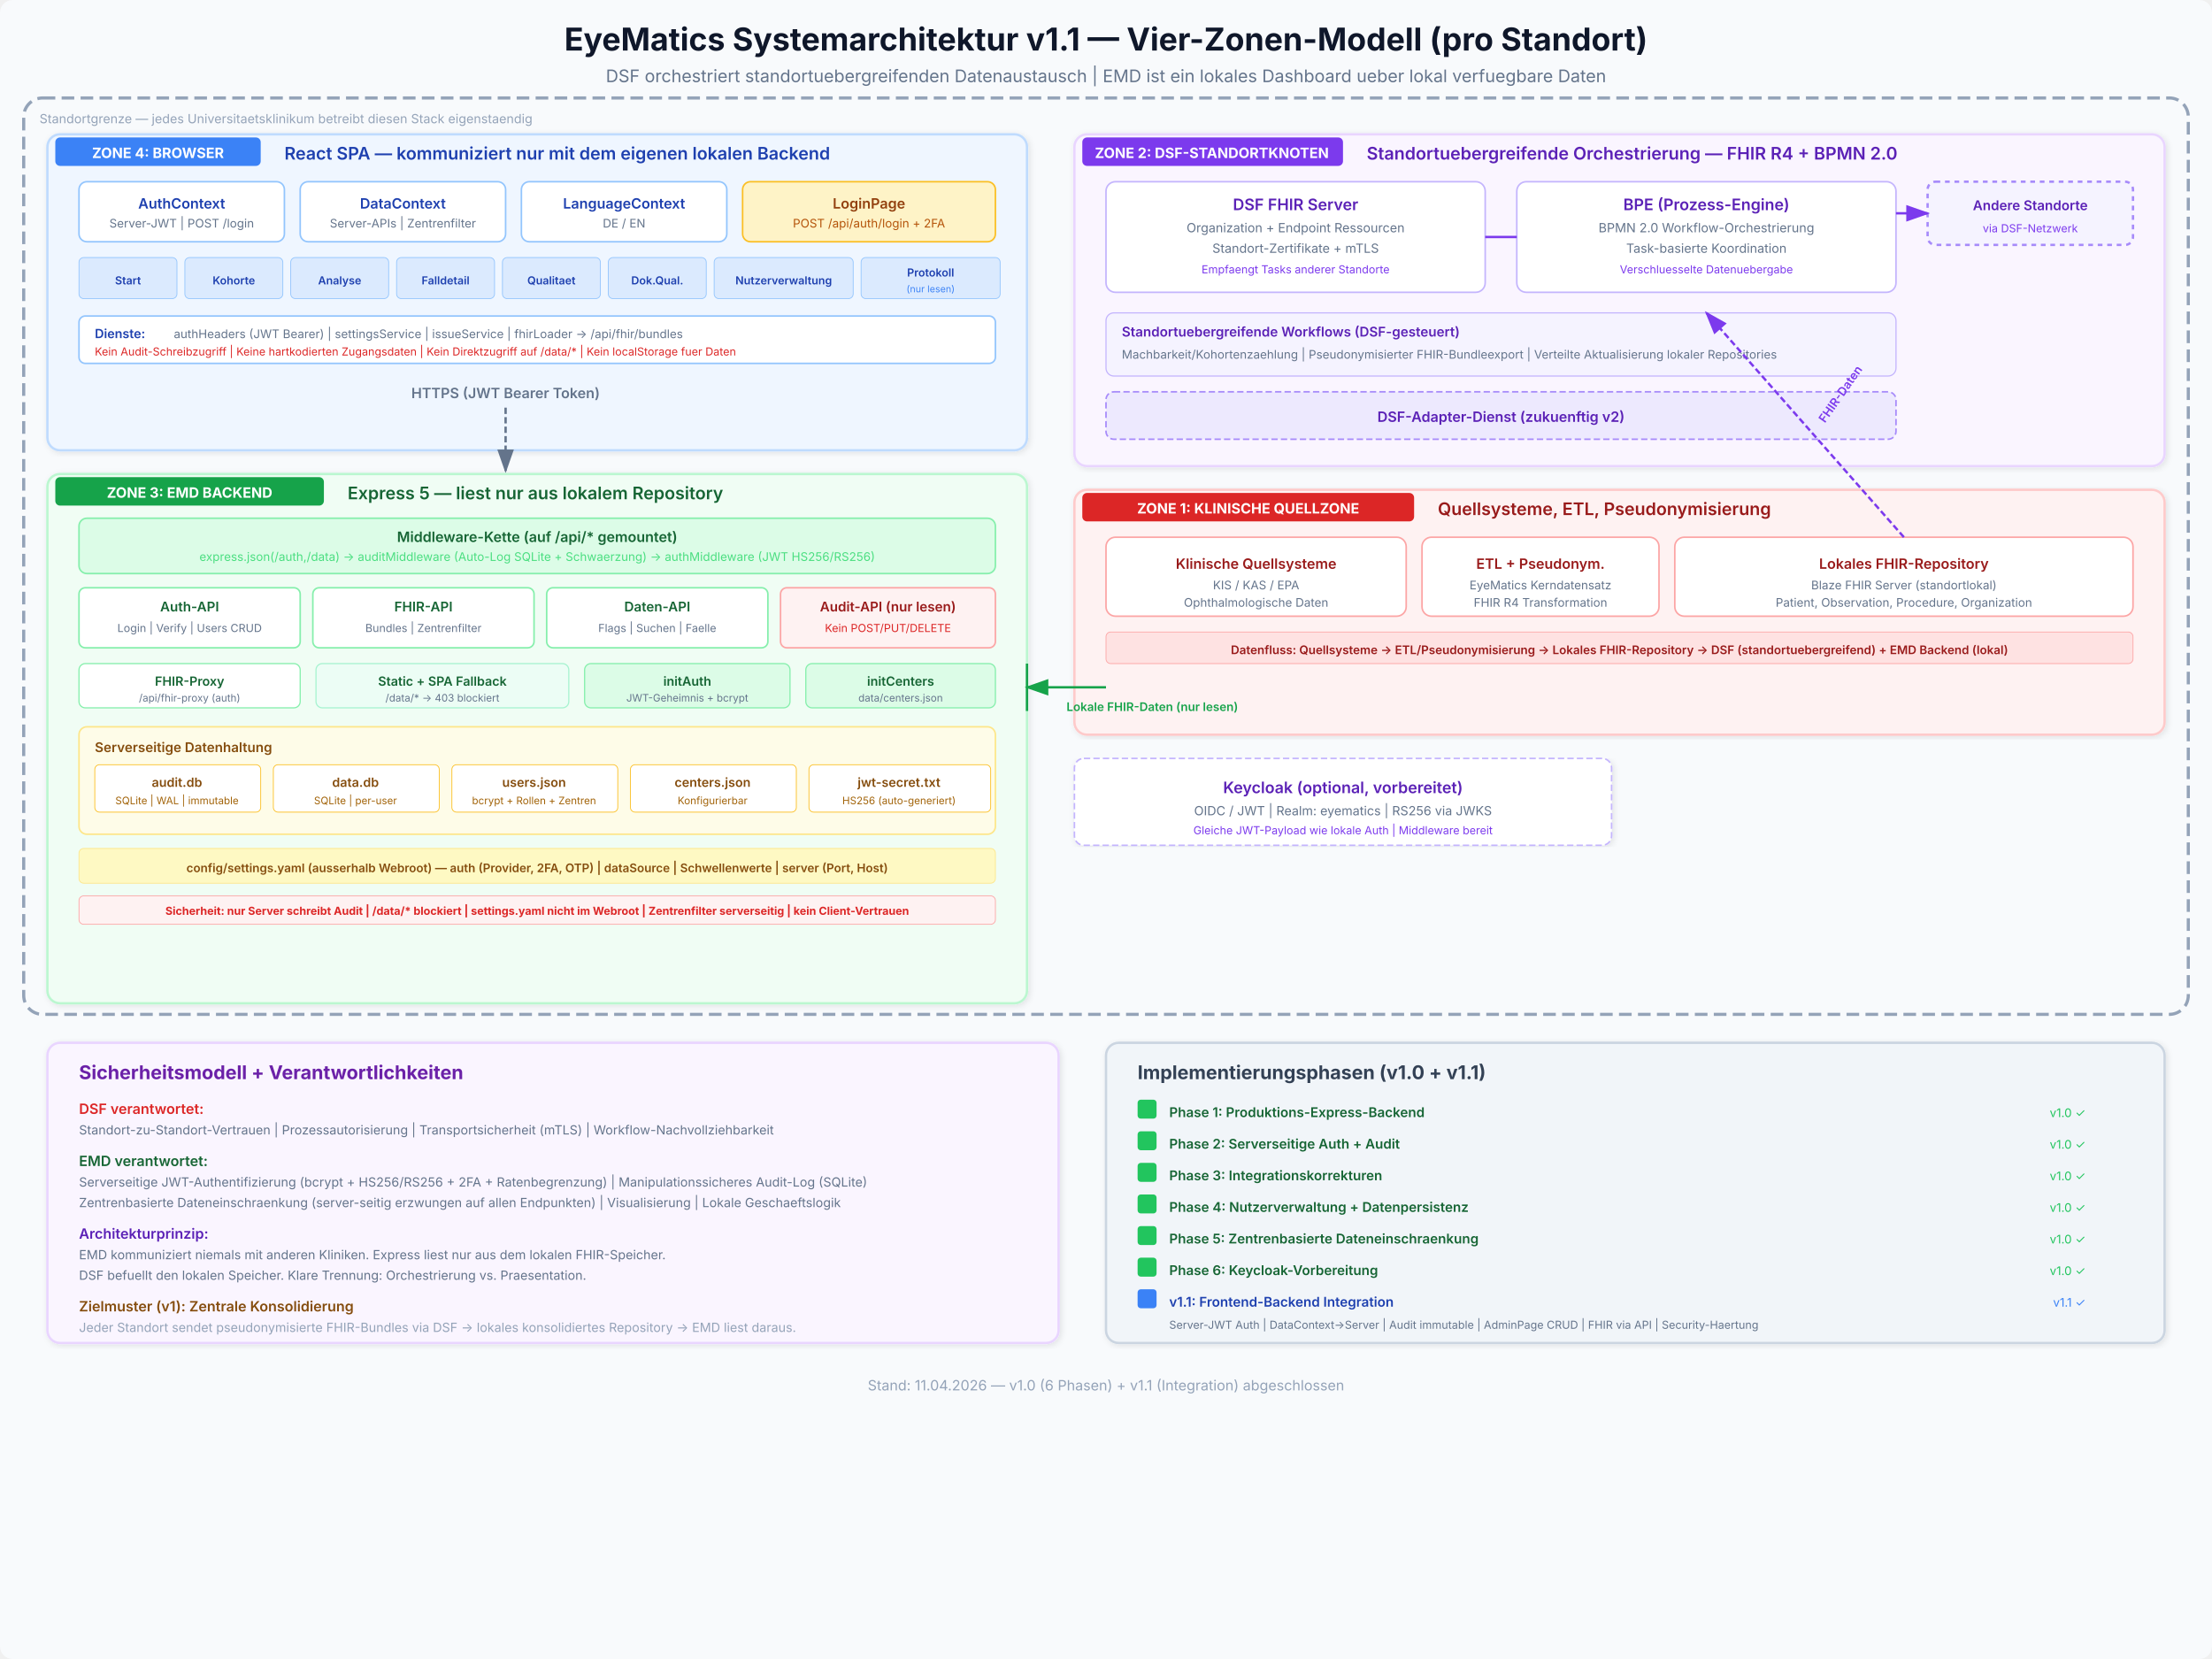
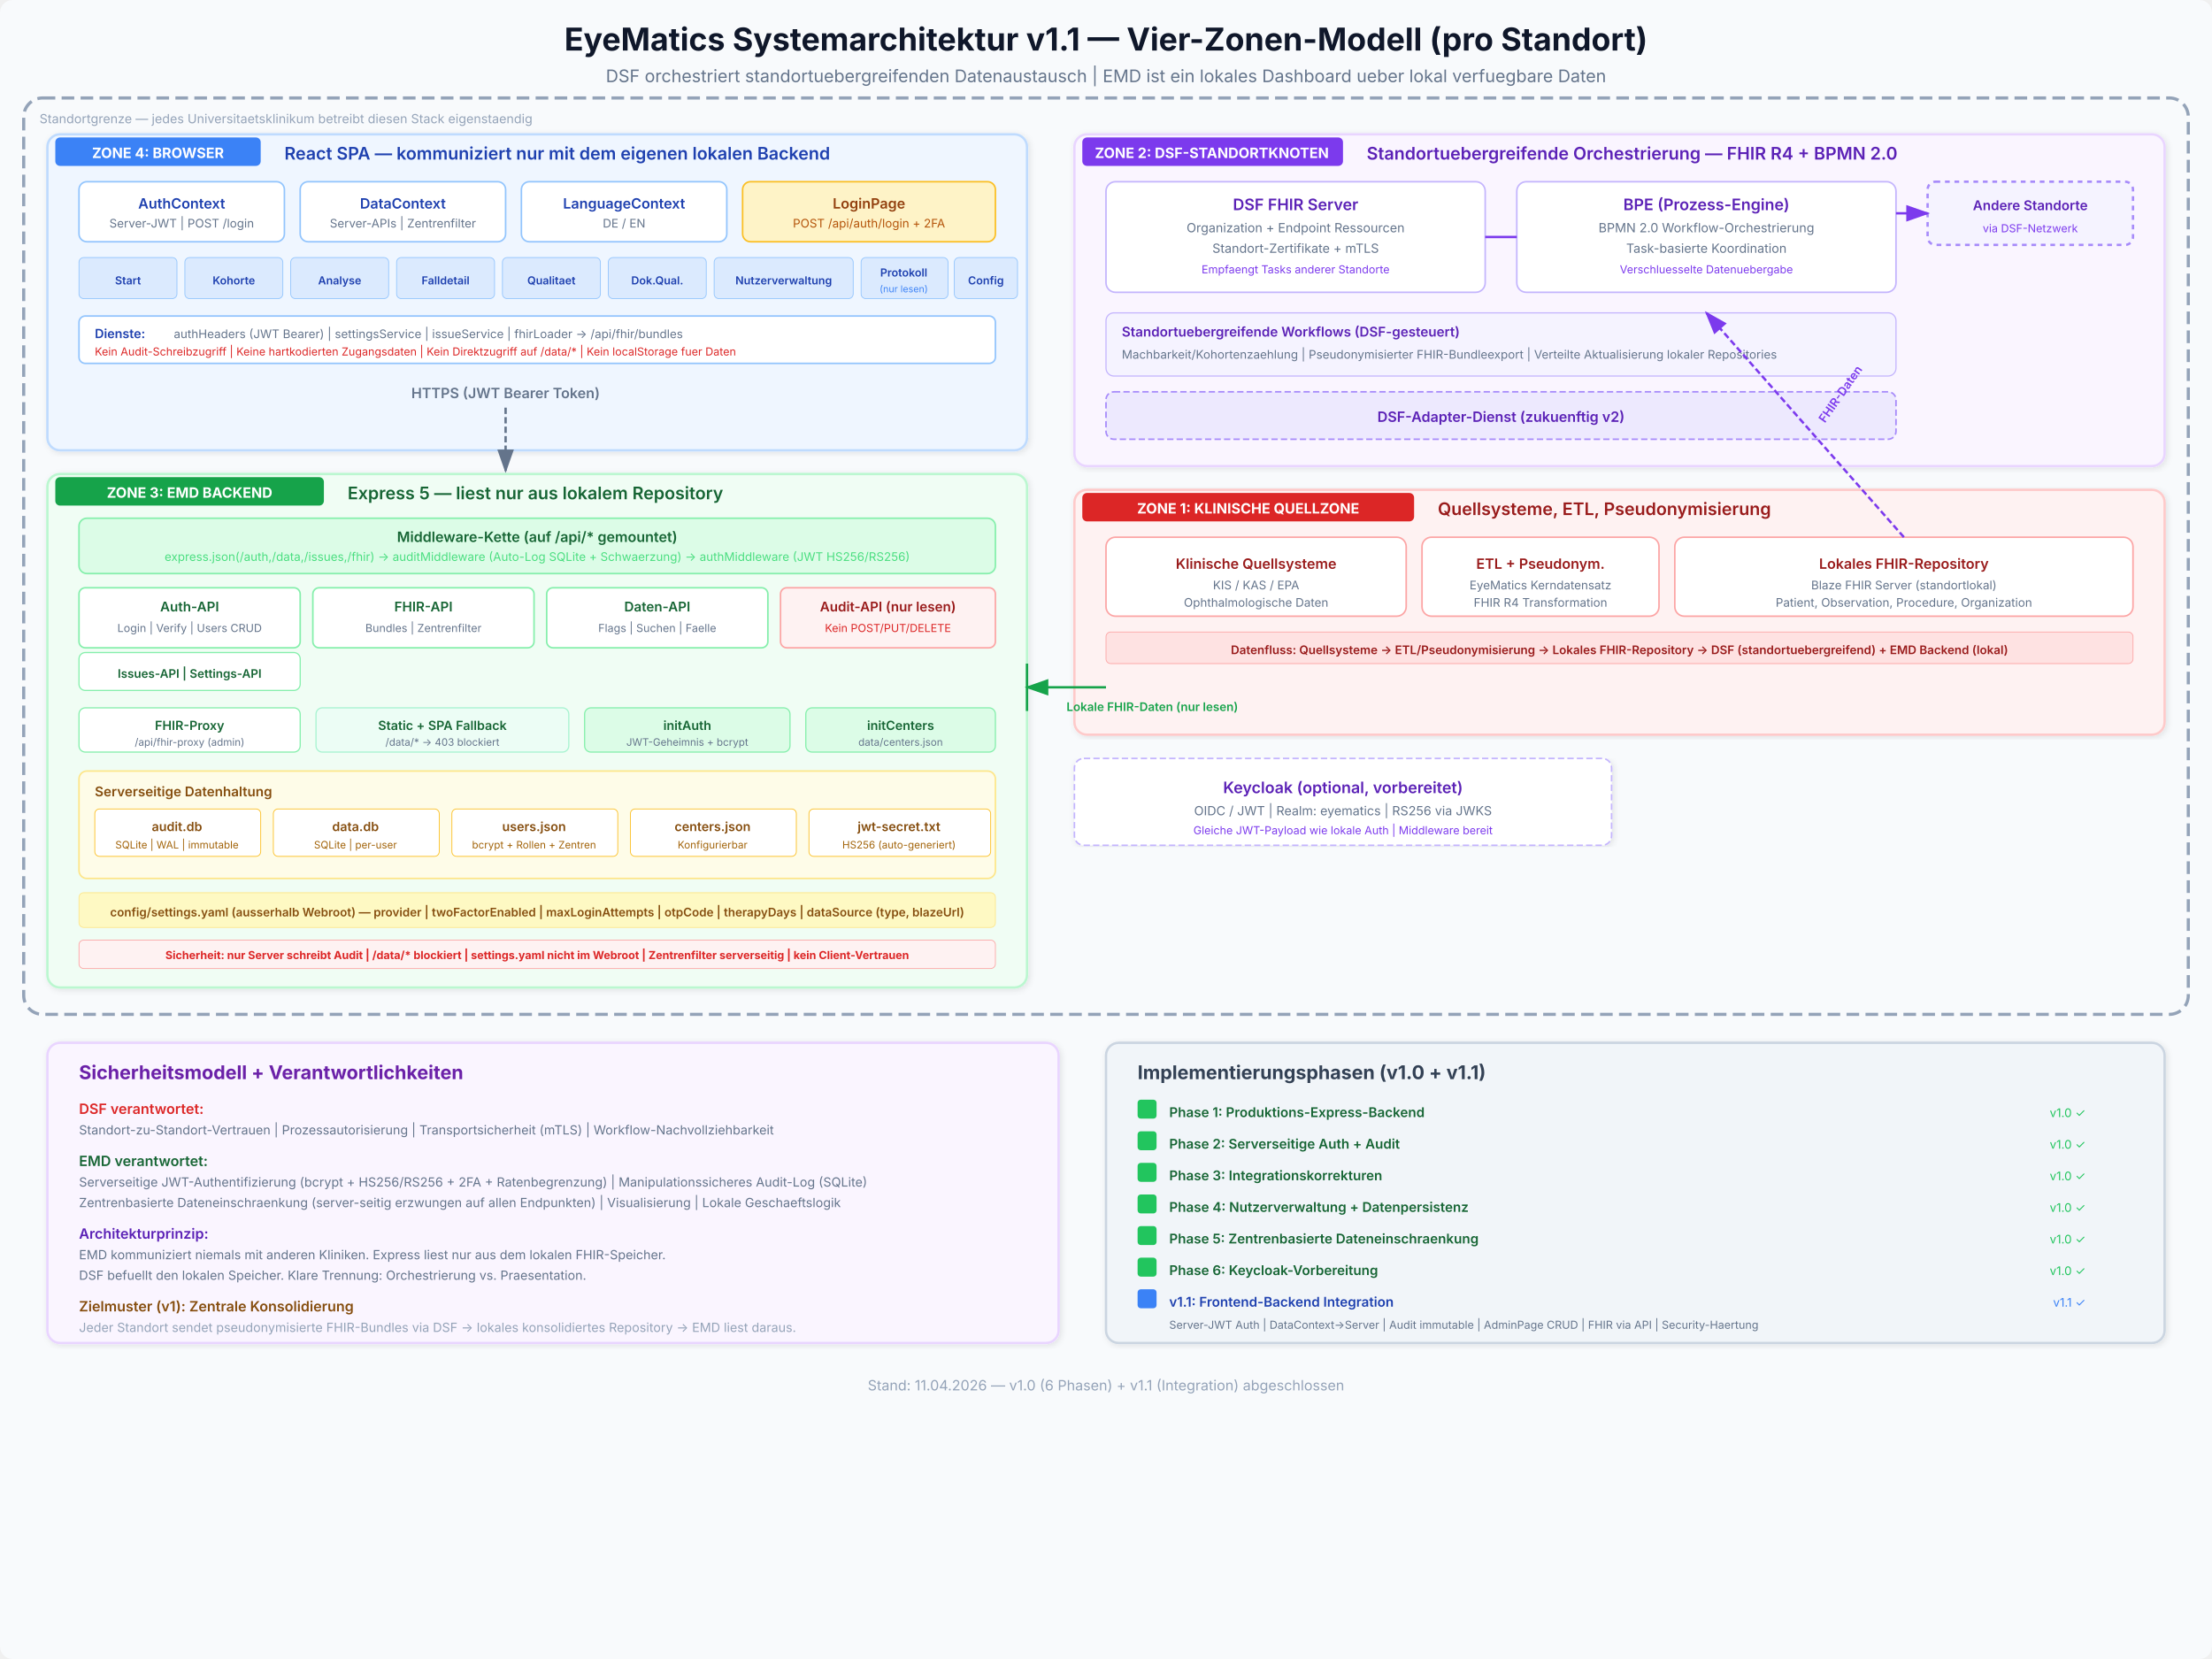
<svg xmlns="http://www.w3.org/2000/svg" viewBox="0 0 1400 1050" font-family="system-ui, -apple-system, sans-serif">
  <defs>
    <marker id="arrow" markerWidth="10" markerHeight="7" refX="9" refY="3.5" orient="auto">
      <polygon points="0 0, 10 3.5, 0 7" fill="#64748b" />
    </marker>
    <marker id="arrow-blue" markerWidth="10" markerHeight="7" refX="9" refY="3.5" orient="auto">
      <polygon points="0 0, 10 3.5, 0 7" fill="#3b82f6" />
    </marker>
    <marker id="arrow-green" markerWidth="10" markerHeight="7" refX="9" refY="3.5" orient="auto">
      <polygon points="0 0, 10 3.5, 0 7" fill="#16a34a" />
    </marker>
    <marker id="arrow-purple" markerWidth="10" markerHeight="7" refX="9" refY="3.5" orient="auto">
      <polygon points="0 0, 10 3.5, 0 7" fill="#7c3aed" />
    </marker>
    <marker id="arrow-amber" markerWidth="10" markerHeight="7" refX="9" refY="3.5" orient="auto">
      <polygon points="0 0, 10 3.5, 0 7" fill="#d97706" />
    </marker>
    <filter id="shadow" x="-2%" y="-2%" width="104%" height="104%">
      <feDropShadow dx="1" dy="1" stdDeviation="2" flood-opacity="0.1" />
    </filter>
  </defs>
  <rect width="1400" height="1050" fill="#f8fafc" rx="8" />
  <text x="700" y="32" text-anchor="middle" font-size="20" font-weight="700" fill="#0f172a">EyeMatics Systemarchitektur v1.1 — Vier-Zonen-Modell (pro Standort)</text>
  <text x="700" y="52" text-anchor="middle" font-size="11" fill="#64748b">DSF orchestriert standortuebergreifenden Datenaustausch | EMD ist ein lokales Dashboard ueber lokal verfuegbare Daten</text>
  <rect x="15" y="62" width="1370" height="580" rx="12" fill="none" stroke="#94a3b8" stroke-width="2" stroke-dasharray="8,4" />
  <text x="25" y="78" font-size="8" fill="#94a3b8">Standortgrenze — jedes Universitaetsklinikum betreibt diesen Stack eigenstaendig</text>
  <rect x="30" y="85" width="620" height="200" rx="8" fill="#eff6ff" stroke="#bfdbfe" stroke-width="1.5" filter="url(#shadow)" />
  <rect x="35" y="87" width="130" height="18" rx="3" fill="#3b82f6" />
  <text x="100" y="100" text-anchor="middle" font-size="9" font-weight="700" fill="#fff">ZONE 4: BROWSER</text>
  <text x="180" y="101" font-size="11" font-weight="600" fill="#1e40af">React SPA — kommuniziert nur mit dem eigenen lokalen Backend</text>
  <rect x="50" y="115" width="130" height="38" rx="5" fill="#fff" stroke="#93c5fd" stroke-width="1" />
  <text x="115" y="132" text-anchor="middle" font-size="9" font-weight="600" fill="#1e40af">AuthContext</text>
  <text x="115" y="144" text-anchor="middle" font-size="7.5" fill="#64748b">Server-JWT | POST /login</text>
  <rect x="190" y="115" width="130" height="38" rx="5" fill="#fff" stroke="#93c5fd" stroke-width="1" />
  <text x="255" y="132" text-anchor="middle" font-size="9" font-weight="600" fill="#1e40af">DataContext</text>
  <text x="255" y="144" text-anchor="middle" font-size="7.5" fill="#64748b">Server-APIs | Zentrenfilter</text>
  <rect x="330" y="115" width="130" height="38" rx="5" fill="#fff" stroke="#93c5fd" stroke-width="1" />
  <text x="395" y="132" text-anchor="middle" font-size="9" font-weight="600" fill="#1e40af">LanguageContext</text>
  <text x="395" y="144" text-anchor="middle" font-size="7.5" fill="#64748b">DE / EN</text>
  <rect x="470" y="115" width="160" height="38" rx="5" fill="#fef3c7" stroke="#fbbf24" stroke-width="1" />
  <text x="550" y="132" text-anchor="middle" font-size="9" font-weight="600" fill="#92400e">LoginPage</text>
  <text x="550" y="144" text-anchor="middle" font-size="7.5" fill="#b45309">POST /api/auth/login + 2FA</text>
  <rect x="50" y="163" width="62" height="26" rx="3" fill="#dbeafe" stroke="#93c5fd" stroke-width="0.5" />
  <text x="81" y="180" text-anchor="middle" font-size="7" font-weight="600" fill="#1e40af">Start</text>
  <rect x="117" y="163" width="62" height="26" rx="3" fill="#dbeafe" stroke="#93c5fd" stroke-width="0.5" />
  <text x="148" y="180" text-anchor="middle" font-size="7" font-weight="600" fill="#1e40af">Kohorte</text>
  <rect x="184" y="163" width="62" height="26" rx="3" fill="#dbeafe" stroke="#93c5fd" stroke-width="0.5" />
  <text x="215" y="180" text-anchor="middle" font-size="7" font-weight="600" fill="#1e40af">Analyse</text>
  <rect x="251" y="163" width="62" height="26" rx="3" fill="#dbeafe" stroke="#93c5fd" stroke-width="0.5" />
  <text x="282" y="180" text-anchor="middle" font-size="7" font-weight="600" fill="#1e40af">Falldetail</text>
  <rect x="318" y="163" width="62" height="26" rx="3" fill="#dbeafe" stroke="#93c5fd" stroke-width="0.5" />
  <text x="349" y="180" text-anchor="middle" font-size="7" font-weight="600" fill="#1e40af">Qualitaet</text>
  <rect x="385" y="163" width="62" height="26" rx="3" fill="#dbeafe" stroke="#93c5fd" stroke-width="0.5" />
  <text x="416" y="180" text-anchor="middle" font-size="7" font-weight="600" fill="#1e40af">Dok.Qual.</text>
  <rect x="452" y="163" width="88" height="26" rx="3" fill="#dbeafe" stroke="#93c5fd" stroke-width="0.5" />
  <text x="496" y="180" text-anchor="middle" font-size="7" font-weight="600" fill="#1e40af">Nutzerverwaltung</text>
-   <rect x="545" y="163" width="88" height="26" rx="3" fill="#dbeafe" stroke="#93c5fd" stroke-width="0.5" />
-   <text x="589" y="175" text-anchor="middle" font-size="7" font-weight="600" fill="#1e40af">Protokoll</text>
-   <text x="589" y="185" text-anchor="middle" font-size="6" fill="#3b82f6">(nur lesen)</text>
+   <rect x="545" y="163" width="55" height="26" rx="3" fill="#dbeafe" stroke="#93c5fd" stroke-width="0.5" />
+   <text x="572" y="175" text-anchor="middle" font-size="7" font-weight="600" fill="#1e40af">Protokoll</text>
+   <text x="572" y="185" text-anchor="middle" font-size="6" fill="#3b82f6">(nur lesen)</text>
+   <rect x="604" y="163" width="40" height="26" rx="3" fill="#dbeafe" stroke="#93c5fd" stroke-width="0.5" />
+   <text x="624" y="180" text-anchor="middle" font-size="7" font-weight="600" fill="#1e40af">Config</text>
  <rect x="50" y="200" width="580" height="30" rx="4" fill="#fff" stroke="#93c5fd" stroke-width="1" />
  <text x="60" y="214" font-size="8" font-weight="600" fill="#1e40af">Dienste:</text>
  <text x="110" y="214" font-size="7.5" fill="#64748b">authHeaders (JWT Bearer) | settingsService | issueService | fhirLoader → /api/fhir/bundles</text>
  <text x="60" y="225" font-size="7" fill="#dc2626">Kein Audit-Schreibzugriff | Keine hartkodierten Zugangsdaten | Kein Direktzugriff auf /data/* | Kein localStorage fuer Daten</text>
  <text x="320" y="252" text-anchor="middle" font-size="9" font-weight="600" fill="#64748b">HTTPS (JWT Bearer Token)</text>
  <line x1="320" y1="258" x2="320" y2="298" stroke="#64748b" stroke-width="1.5" marker-end="url(#arrow)" stroke-dasharray="4,2" />
-   <rect x="30" y="300" width="620" height="335" rx="8" fill="#f0fdf4" stroke="#bbf7d0" stroke-width="1.5" filter="url(#shadow)" />
+   <rect x="30" y="300" width="620" height="325" rx="8" fill="#f0fdf4" stroke="#bbf7d0" stroke-width="1.5" filter="url(#shadow)" />
  <rect x="35" y="302" width="170" height="18" rx="3" fill="#16a34a" />
  <text x="120" y="315" text-anchor="middle" font-size="9" font-weight="700" fill="#fff">ZONE 3: EMD BACKEND</text>
  <text x="220" y="316" font-size="11" font-weight="600" fill="#166534">Express 5 — liest nur aus lokalem Repository</text>
  <rect x="50" y="328" width="580" height="35" rx="5" fill="#dcfce7" stroke="#86efac" stroke-width="1" />
  <text x="340" y="343" text-anchor="middle" font-size="9" font-weight="600" fill="#166534">Middleware-Kette (auf /api/* gemountet)</text>
-   <text x="340" y="355" text-anchor="middle" font-size="7.5" fill="#4ade80">express.json(/auth,/data) → auditMiddleware (Auto-Log SQLite + Schwaerzung) → authMiddleware (JWT HS256/RS256)</text>
+   <text x="340" y="355" text-anchor="middle" font-size="7.5" fill="#4ade80">express.json(/auth,/data,/issues,/fhir) → auditMiddleware (Auto-Log SQLite + Schwaerzung) → authMiddleware (JWT HS256/RS256)</text>
  <rect x="50" y="372" width="140" height="38" rx="4" fill="#fff" stroke="#86efac" stroke-width="1" />
  <text x="120" y="387" text-anchor="middle" font-size="8.5" font-weight="600" fill="#166534">Auth-API</text>
  <text x="120" y="400" text-anchor="middle" font-size="7" fill="#64748b">Login | Verify | Users CRUD</text>
  <rect x="198" y="372" width="140" height="38" rx="4" fill="#fff" stroke="#86efac" stroke-width="1" />
  <text x="268" y="387" text-anchor="middle" font-size="8.5" font-weight="600" fill="#166534">FHIR-API</text>
  <text x="268" y="400" text-anchor="middle" font-size="7" fill="#64748b">Bundles | Zentrenfilter</text>
  <rect x="346" y="372" width="140" height="38" rx="4" fill="#fff" stroke="#86efac" stroke-width="1" />
  <text x="416" y="387" text-anchor="middle" font-size="8.5" font-weight="600" fill="#166534">Daten-API</text>
  <text x="416" y="400" text-anchor="middle" font-size="7" fill="#64748b">Flags | Suchen | Faelle</text>
  <rect x="494" y="372" width="136" height="38" rx="4" fill="#fef2f2" stroke="#fca5a5" stroke-width="1" />
  <text x="562" y="387" text-anchor="middle" font-size="8.5" font-weight="600" fill="#991b1b">Audit-API (nur lesen)</text>
  <text x="562" y="400" text-anchor="middle" font-size="7" fill="#dc2626">Kein POST/PUT/DELETE</text>
-   <rect x="50" y="420" width="140" height="28" rx="4" fill="#fff" stroke="#86efac" stroke-width="0.75" />
-   <text x="120" y="434" text-anchor="middle" font-size="8" font-weight="600" fill="#166534">FHIR-Proxy</text>
-   <text x="120" y="444" text-anchor="middle" font-size="6.5" fill="#64748b">/api/fhir-proxy (auth)</text>
-   <rect x="200" y="420" width="160" height="28" rx="4" fill="#ecfdf5" stroke="#a7f3d0" stroke-width="0.75" />
-   <text x="280" y="434" text-anchor="middle" font-size="8" font-weight="600" fill="#166534">Static + SPA Fallback</text>
-   <text x="280" y="444" text-anchor="middle" font-size="6.5" fill="#64748b">/data/* → 403 blockiert</text>
-   <rect x="370" y="420" width="130" height="28" rx="4" fill="#dcfce7" stroke="#86efac" stroke-width="0.75" />
-   <text x="435" y="434" text-anchor="middle" font-size="8" font-weight="600" fill="#166534">initAuth</text>
-   <text x="435" y="444" text-anchor="middle" font-size="6.5" fill="#64748b">JWT-Geheimnis + bcrypt</text>
-   <rect x="510" y="420" width="120" height="28" rx="4" fill="#dcfce7" stroke="#86efac" stroke-width="0.75" />
-   <text x="570" y="434" text-anchor="middle" font-size="8" font-weight="600" fill="#166534">initCenters</text>
-   <text x="570" y="444" text-anchor="middle" font-size="6.5" fill="#64748b">data/centers.json</text>
-   <rect x="50" y="460" width="580" height="68" rx="5" fill="#fefce8" stroke="#fde68a" stroke-width="1" />
-   <text x="60" y="476" font-size="8.5" font-weight="600" fill="#854d0e">Serverseitige Datenhaltung</text>
-   <rect x="60" y="484" width="105" height="30" rx="3" fill="#fff" stroke="#fbbf24" stroke-width="0.5" />
-   <text x="112" y="498" text-anchor="middle" font-size="8" font-weight="600" fill="#854d0e">audit.db</text>
-   <text x="112" y="509" text-anchor="middle" font-size="6.5" fill="#a16207">SQLite | WAL | immutable</text>
-   <rect x="173" y="484" width="105" height="30" rx="3" fill="#fff" stroke="#fbbf24" stroke-width="0.5" />
-   <text x="225" y="498" text-anchor="middle" font-size="8" font-weight="600" fill="#854d0e">data.db</text>
-   <text x="225" y="509" text-anchor="middle" font-size="6.5" fill="#a16207">SQLite | per-user</text>
-   <rect x="286" y="484" width="105" height="30" rx="3" fill="#fff" stroke="#fbbf24" stroke-width="0.5" />
-   <text x="338" y="498" text-anchor="middle" font-size="8" font-weight="600" fill="#854d0e">users.json</text>
-   <text x="338" y="509" text-anchor="middle" font-size="6.5" fill="#a16207">bcrypt + Rollen + Zentren</text>
-   <rect x="399" y="484" width="105" height="30" rx="3" fill="#fff" stroke="#fbbf24" stroke-width="0.5" />
-   <text x="451" y="498" text-anchor="middle" font-size="8" font-weight="600" fill="#854d0e">centers.json</text>
-   <text x="451" y="509" text-anchor="middle" font-size="6.5" fill="#a16207">Konfigurierbar</text>
-   <rect x="512" y="484" width="115" height="30" rx="3" fill="#fff" stroke="#fbbf24" stroke-width="0.5" />
-   <text x="569" y="498" text-anchor="middle" font-size="8" font-weight="600" fill="#854d0e">jwt-secret.txt</text>
-   <text x="569" y="509" text-anchor="middle" font-size="6.5" fill="#a16207">HS256 (auto-generiert)</text>
-   <rect x="50" y="537" width="580" height="22" rx="3" fill="#fef9c3" stroke="#fde68a" stroke-width="0.5" />
-   <text x="340" y="552" text-anchor="middle" font-size="7.5" font-weight="600" fill="#854d0e">config/settings.yaml (ausserhalb Webroot) — auth (Provider, 2FA, OTP) | dataSource | Schwellenwerte | server (Port, Host)</text>
-   <rect x="50" y="567" width="580" height="18" rx="3" fill="#fef2f2" stroke="#fca5a5" stroke-width="0.5" />
-   <text x="340" y="579" text-anchor="middle" font-size="7" font-weight="700" fill="#dc2626">Sicherheit: nur Server schreibt Audit | /data/* blockiert | settings.yaml nicht im Webroot | Zentrenfilter serverseitig | kein Client-Vertrauen</text>
+   <rect x="50" y="413" width="140" height="24" rx="4" fill="#fff" stroke="#86efac" stroke-width="0.75" />
+   <text x="120" y="429" text-anchor="middle" font-size="7.5" font-weight="600" fill="#166534">Issues-API | Settings-API</text>
+   <rect x="50" y="448" width="140" height="28" rx="4" fill="#fff" stroke="#86efac" stroke-width="0.75" />
+   <text x="120" y="462" text-anchor="middle" font-size="8" font-weight="600" fill="#166534">FHIR-Proxy</text>
+   <text x="120" y="472" text-anchor="middle" font-size="6.5" fill="#64748b">/api/fhir-proxy (admin)</text>
+   <rect x="200" y="448" width="160" height="28" rx="4" fill="#ecfdf5" stroke="#a7f3d0" stroke-width="0.75" />
+   <text x="280" y="462" text-anchor="middle" font-size="8" font-weight="600" fill="#166534">Static + SPA Fallback</text>
+   <text x="280" y="472" text-anchor="middle" font-size="6.5" fill="#64748b">/data/* → 403 blockiert</text>
+   <rect x="370" y="448" width="130" height="28" rx="4" fill="#dcfce7" stroke="#86efac" stroke-width="0.75" />
+   <text x="435" y="462" text-anchor="middle" font-size="8" font-weight="600" fill="#166534">initAuth</text>
+   <text x="435" y="472" text-anchor="middle" font-size="6.5" fill="#64748b">JWT-Geheimnis + bcrypt</text>
+   <rect x="510" y="448" width="120" height="28" rx="4" fill="#dcfce7" stroke="#86efac" stroke-width="0.75" />
+   <text x="570" y="462" text-anchor="middle" font-size="8" font-weight="600" fill="#166534">initCenters</text>
+   <text x="570" y="472" text-anchor="middle" font-size="6.5" fill="#64748b">data/centers.json</text>
+   <rect x="50" y="488" width="580" height="68" rx="5" fill="#fefce8" stroke="#fde68a" stroke-width="1" />
+   <text x="60" y="504" font-size="8.5" font-weight="600" fill="#854d0e">Serverseitige Datenhaltung</text>
+   <rect x="60" y="512" width="105" height="30" rx="3" fill="#fff" stroke="#fbbf24" stroke-width="0.5" />
+   <text x="112" y="526" text-anchor="middle" font-size="8" font-weight="600" fill="#854d0e">audit.db</text>
+   <text x="112" y="537" text-anchor="middle" font-size="6.5" fill="#a16207">SQLite | WAL | immutable</text>
+   <rect x="173" y="512" width="105" height="30" rx="3" fill="#fff" stroke="#fbbf24" stroke-width="0.5" />
+   <text x="225" y="526" text-anchor="middle" font-size="8" font-weight="600" fill="#854d0e">data.db</text>
+   <text x="225" y="537" text-anchor="middle" font-size="6.5" fill="#a16207">SQLite | per-user</text>
+   <rect x="286" y="512" width="105" height="30" rx="3" fill="#fff" stroke="#fbbf24" stroke-width="0.5" />
+   <text x="338" y="526" text-anchor="middle" font-size="8" font-weight="600" fill="#854d0e">users.json</text>
+   <text x="338" y="537" text-anchor="middle" font-size="6.5" fill="#a16207">bcrypt + Rollen + Zentren</text>
+   <rect x="399" y="512" width="105" height="30" rx="3" fill="#fff" stroke="#fbbf24" stroke-width="0.5" />
+   <text x="451" y="526" text-anchor="middle" font-size="8" font-weight="600" fill="#854d0e">centers.json</text>
+   <text x="451" y="537" text-anchor="middle" font-size="6.5" fill="#a16207">Konfigurierbar</text>
+   <rect x="512" y="512" width="115" height="30" rx="3" fill="#fff" stroke="#fbbf24" stroke-width="0.5" />
+   <text x="569" y="526" text-anchor="middle" font-size="8" font-weight="600" fill="#854d0e">jwt-secret.txt</text>
+   <text x="569" y="537" text-anchor="middle" font-size="6.5" fill="#a16207">HS256 (auto-generiert)</text>
+   <rect x="50" y="565" width="580" height="22" rx="3" fill="#fef9c3" stroke="#fde68a" stroke-width="0.5" />
+   <text x="340" y="580" text-anchor="middle" font-size="7.5" font-weight="600" fill="#854d0e">config/settings.yaml (ausserhalb Webroot) — provider | twoFactorEnabled | maxLoginAttempts | otpCode | therapyDays | dataSource (type, blazeUrl)</text>
+   <rect x="50" y="595" width="580" height="18" rx="3" fill="#fef2f2" stroke="#fca5a5" stroke-width="0.5" />
+   <text x="340" y="607" text-anchor="middle" font-size="7" font-weight="700" fill="#dc2626">Sicherheit: nur Server schreibt Audit | /data/* blockiert | settings.yaml nicht im Webroot | Zentrenfilter serverseitig | kein Client-Vertrauen</text>
  <rect x="680" y="85" width="690" height="210" rx="8" fill="#faf5ff" stroke="#e9d5ff" stroke-width="1.5" filter="url(#shadow)" />
  <rect x="685" y="87" width="165" height="18" rx="3" fill="#7c3aed" />
  <text x="767" y="100" text-anchor="middle" font-size="9" font-weight="700" fill="#fff">ZONE 2: DSF-STANDORTKNOTEN</text>
  <text x="865" y="101" font-size="11" font-weight="600" fill="#5b21b6">Standortuebergreifende Orchestrierung — FHIR R4 + BPMN 2.0</text>
  <rect x="700" y="115" width="240" height="70" rx="6" fill="#fff" stroke="#c4b5fd" stroke-width="1" />
  <text x="820" y="133" text-anchor="middle" font-size="10" font-weight="600" fill="#5b21b6">DSF FHIR Server</text>
  <text x="820" y="147" text-anchor="middle" font-size="8" fill="#64748b">Organization + Endpoint Ressourcen</text>
  <text x="820" y="160" text-anchor="middle" font-size="8" fill="#64748b">Standort-Zertifikate + mTLS</text>
  <text x="820" y="173" text-anchor="middle" font-size="7" fill="#7c3aed">Empfaengt Tasks anderer Standorte</text>
  <rect x="960" y="115" width="240" height="70" rx="6" fill="#fff" stroke="#c4b5fd" stroke-width="1" />
  <text x="1080" y="133" text-anchor="middle" font-size="10" font-weight="600" fill="#5b21b6">BPE (Prozess-Engine)</text>
  <text x="1080" y="147" text-anchor="middle" font-size="8" fill="#64748b">BPMN 2.0 Workflow-Orchestrierung</text>
  <text x="1080" y="160" text-anchor="middle" font-size="8" fill="#64748b">Task-basierte Koordination</text>
  <text x="1080" y="173" text-anchor="middle" font-size="7" fill="#7c3aed">Verschluesselte Datenuebergabe</text>
  <line x1="940" y1="150" x2="960" y2="150" stroke="#7c3aed" stroke-width="1.5" />
  <rect x="700" y="198" width="500" height="40" rx="5" fill="#f5f3ff" stroke="#c4b5fd" stroke-width="0.75" />
  <text x="710" y="213" font-size="8.5" font-weight="600" fill="#5b21b6">Standortuebergreifende Workflows (DSF-gesteuert)</text>
  <text x="710" y="227" font-size="7.5" fill="#64748b">Machbarkeit/Kohortenzaehlung | Pseudonymisierter FHIR-Bundleexport | Verteilte Aktualisierung lokaler Repositories</text>
  <rect x="700" y="248" width="500" height="30" rx="5" fill="#ede9fe" stroke="#a78bfa" stroke-width="1" stroke-dasharray="4,2" />
  <text x="950" y="267" text-anchor="middle" font-size="9" font-weight="600" fill="#5b21b6">DSF-Adapter-Dienst (zukuenftig v2)</text>
  <rect x="1220" y="115" width="130" height="40" rx="5" fill="#f5f3ff" stroke="#a78bfa" stroke-width="1.5" stroke-dasharray="3,3" />
  <text x="1285" y="133" text-anchor="middle" font-size="8.5" font-weight="600" fill="#5b21b6">Andere Standorte</text>
  <text x="1285" y="147" text-anchor="middle" font-size="7" fill="#7c3aed">via DSF-Netzwerk</text>
  <line x1="1200" y1="135" x2="1220" y2="135" stroke="#7c3aed" stroke-width="1.5" marker-end="url(#arrow-purple)" />
  <rect x="680" y="310" width="690" height="155" rx="8" fill="#fef2f2" stroke="#fecaca" stroke-width="1.5" filter="url(#shadow)" />
  <rect x="685" y="312" width="210" height="18" rx="3" fill="#dc2626" />
  <text x="790" y="325" text-anchor="middle" font-size="9" font-weight="700" fill="#fff">ZONE 1: KLINISCHE QUELLZONE</text>
  <text x="910" y="326" font-size="11" font-weight="600" fill="#991b1b">Quellsysteme, ETL, Pseudonymisierung</text>
  <rect x="700" y="340" width="190" height="50" rx="6" fill="#fff" stroke="#fca5a5" stroke-width="1" />
  <text x="795" y="360" text-anchor="middle" font-size="9" font-weight="600" fill="#991b1b">Klinische Quellsysteme</text>
  <text x="795" y="373" text-anchor="middle" font-size="7.5" fill="#64748b">KIS / KAS / EPA</text>
  <text x="795" y="384" text-anchor="middle" font-size="7.5" fill="#64748b">Ophthalmologische Daten</text>
  <rect x="900" y="340" width="150" height="50" rx="6" fill="#fff" stroke="#fca5a5" stroke-width="1" />
  <text x="975" y="360" text-anchor="middle" font-size="9" font-weight="600" fill="#991b1b">ETL + Pseudonym.</text>
  <text x="975" y="373" text-anchor="middle" font-size="7.5" fill="#64748b">EyeMatics Kerndatensatz</text>
  <text x="975" y="384" text-anchor="middle" font-size="7.5" fill="#64748b">FHIR R4 Transformation</text>
  <rect x="1060" y="340" width="290" height="50" rx="6" fill="#fff" stroke="#fca5a5" stroke-width="1" />
  <text x="1205" y="360" text-anchor="middle" font-size="9" font-weight="600" fill="#991b1b">Lokales FHIR-Repository</text>
  <text x="1205" y="373" text-anchor="middle" font-size="7.5" fill="#64748b">Blaze FHIR Server (standortlokal)</text>
  <text x="1205" y="384" text-anchor="middle" font-size="7.5" fill="#64748b">Patient, Observation, Procedure, Organization</text>
  <rect x="700" y="400" width="650" height="20" rx="3" fill="#fee2e2" stroke="#fca5a5" stroke-width="0.5" />
  <text x="1025" y="414" text-anchor="middle" font-size="7.5" font-weight="600" fill="#991b1b">Datenfluss: Quellsysteme → ETL/Pseudonymisierung → Lokales FHIR-Repository → DSF (standortuebergreifend) + EMD Backend (lokal)</text>
  <line x1="1205" y1="340" x2="1080" y2="198" stroke="#7c3aed" stroke-width="1.5" marker-end="url(#arrow-purple)" stroke-dasharray="4,2" />
  <text x="1155" y="268" font-size="7.5" font-weight="600" fill="#7c3aed" transform="rotate(-55 1155 268)">FHIR-Daten</text>
  <line x1="700" y1="435" x2="650" y2="435" stroke="#16a34a" stroke-width="1.5" marker-end="url(#arrow-green)" />
  <line x1="650" y1="420" x2="650" y2="450" stroke="#16a34a" stroke-width="1.5" />
  <text x="675" y="450" font-size="7.5" font-weight="600" fill="#16a34a">Lokale FHIR-Daten (nur lesen)</text>
  <rect x="680" y="480" width="340" height="55" rx="6" fill="#fff" stroke="#c4b5fd" stroke-width="1" filter="url(#shadow)" stroke-dasharray="4,2" />
  <text x="850" y="502" text-anchor="middle" font-size="10" font-weight="600" fill="#5b21b6">Keycloak (optional, vorbereitet)</text>
  <text x="850" y="516" text-anchor="middle" font-size="8" fill="#64748b">OIDC / JWT | Realm: eyematics | RS256 via JWKS</text>
  <text x="850" y="528" text-anchor="middle" font-size="7" fill="#7c3aed">Gleiche JWT-Payload wie lokale Auth | Middleware bereit</text>
  <rect x="30" y="660" width="640" height="190" rx="8" fill="#faf5ff" stroke="#e9d5ff" stroke-width="1.5" filter="url(#shadow)" />
  <text x="50" y="683" font-size="12" font-weight="700" fill="#6b21a8">Sicherheitsmodell + Verantwortlichkeiten</text>
  <text x="50" y="705" font-size="9" font-weight="600" fill="#dc2626">DSF verantwortet:</text>
  <text x="50" y="718" font-size="8" fill="#64748b">Standort-zu-Standort-Vertrauen | Prozessautorisierung | Transportsicherheit (mTLS) | Workflow-Nachvollziehbarkeit</text>
  <text x="50" y="738" font-size="9" font-weight="600" fill="#166534">EMD verantwortet:</text>
  <text x="50" y="751" font-size="8" fill="#64748b">Serverseitige JWT-Authentifizierung (bcrypt + HS256/RS256 + 2FA + Ratenbegrenzung) | Manipulationssicheres Audit-Log (SQLite)</text>
  <text x="50" y="764" font-size="8" fill="#64748b">Zentrenbasierte Dateneinschraenkung (server-seitig erzwungen auf allen Endpunkten) | Visualisierung | Lokale Geschaeftslogik</text>
  <text x="50" y="784" font-size="9" font-weight="600" fill="#5b21b6">Architekturprinzip:</text>
  <text x="50" y="797" font-size="8" fill="#64748b">EMD kommuniziert niemals mit anderen Kliniken. Express liest nur aus dem lokalen FHIR-Speicher.</text>
  <text x="50" y="810" font-size="8" fill="#64748b">DSF befuellt den lokalen Speicher. Klare Trennung: Orchestrierung vs. Praesentation.</text>
  <text x="50" y="830" font-size="9" font-weight="600" fill="#854d0e">Zielmuster (v1): Zentrale Konsolidierung</text>
  <text x="50" y="843" font-size="8" fill="#94a3b8">Jeder Standort sendet pseudonymisierte FHIR-Bundles via DSF → lokales konsolidiertes Repository → EMD liest daraus.</text>
  <rect x="700" y="660" width="670" height="190" rx="8" fill="#f1f5f9" stroke="#cbd5e1" stroke-width="1.5" filter="url(#shadow)" />
  <text x="720" y="683" font-size="12" font-weight="700" fill="#334155">Implementierungsphasen (v1.0 + v1.1)</text>
  <rect x="720" y="696" width="12" height="12" rx="2" fill="#22c55e" />
  <text x="740" y="707" font-size="8.5" font-weight="600" fill="#166534">Phase 1: Produktions-Express-Backend</text>
  <text x="1320" y="707" text-anchor="end" font-size="7.5" fill="#22c55e">v1.0 ✓</text>
  <rect x="720" y="716" width="12" height="12" rx="2" fill="#22c55e" />
  <text x="740" y="727" font-size="8.5" font-weight="600" fill="#166534">Phase 2: Serverseitige Auth + Audit</text>
  <text x="1320" y="727" text-anchor="end" font-size="7.5" fill="#22c55e">v1.0 ✓</text>
  <rect x="720" y="736" width="12" height="12" rx="2" fill="#22c55e" />
  <text x="740" y="747" font-size="8.5" font-weight="600" fill="#166534">Phase 3: Integrationskorrekturen</text>
  <text x="1320" y="747" text-anchor="end" font-size="7.5" fill="#22c55e">v1.0 ✓</text>
  <rect x="720" y="756" width="12" height="12" rx="2" fill="#22c55e" />
  <text x="740" y="767" font-size="8.5" font-weight="600" fill="#166534">Phase 4: Nutzerverwaltung + Datenpersistenz</text>
  <text x="1320" y="767" text-anchor="end" font-size="7.5" fill="#22c55e">v1.0 ✓</text>
  <rect x="720" y="776" width="12" height="12" rx="2" fill="#22c55e" />
  <text x="740" y="787" font-size="8.5" font-weight="600" fill="#166534">Phase 5: Zentrenbasierte Dateneinschraenkung</text>
  <text x="1320" y="787" text-anchor="end" font-size="7.5" fill="#22c55e">v1.0 ✓</text>
  <rect x="720" y="796" width="12" height="12" rx="2" fill="#22c55e" />
  <text x="740" y="807" font-size="8.5" font-weight="600" fill="#166534">Phase 6: Keycloak-Vorbereitung</text>
  <text x="1320" y="807" text-anchor="end" font-size="7.5" fill="#22c55e">v1.0 ✓</text>
  <rect x="720" y="816" width="12" height="12" rx="2" fill="#3b82f6" />
  <text x="740" y="827" font-size="8.5" font-weight="600" fill="#1e40af">v1.1: Frontend-Backend Integration</text>
  <text x="1320" y="827" text-anchor="end" font-size="7.5" fill="#3b82f6">v1.1 ✓</text>
  <text x="740" y="841" font-size="7" fill="#64748b">Server-JWT Auth | DataContext→Server | Audit immutable | AdminPage CRUD | FHIR via API | Security-Haertung</text>
  <text x="700" y="880" text-anchor="middle" font-size="9" fill="#94a3b8">Stand: 11.04.2026 — v1.0 (6 Phasen) + v1.1 (Integration) abgeschlossen</text>
</svg>
